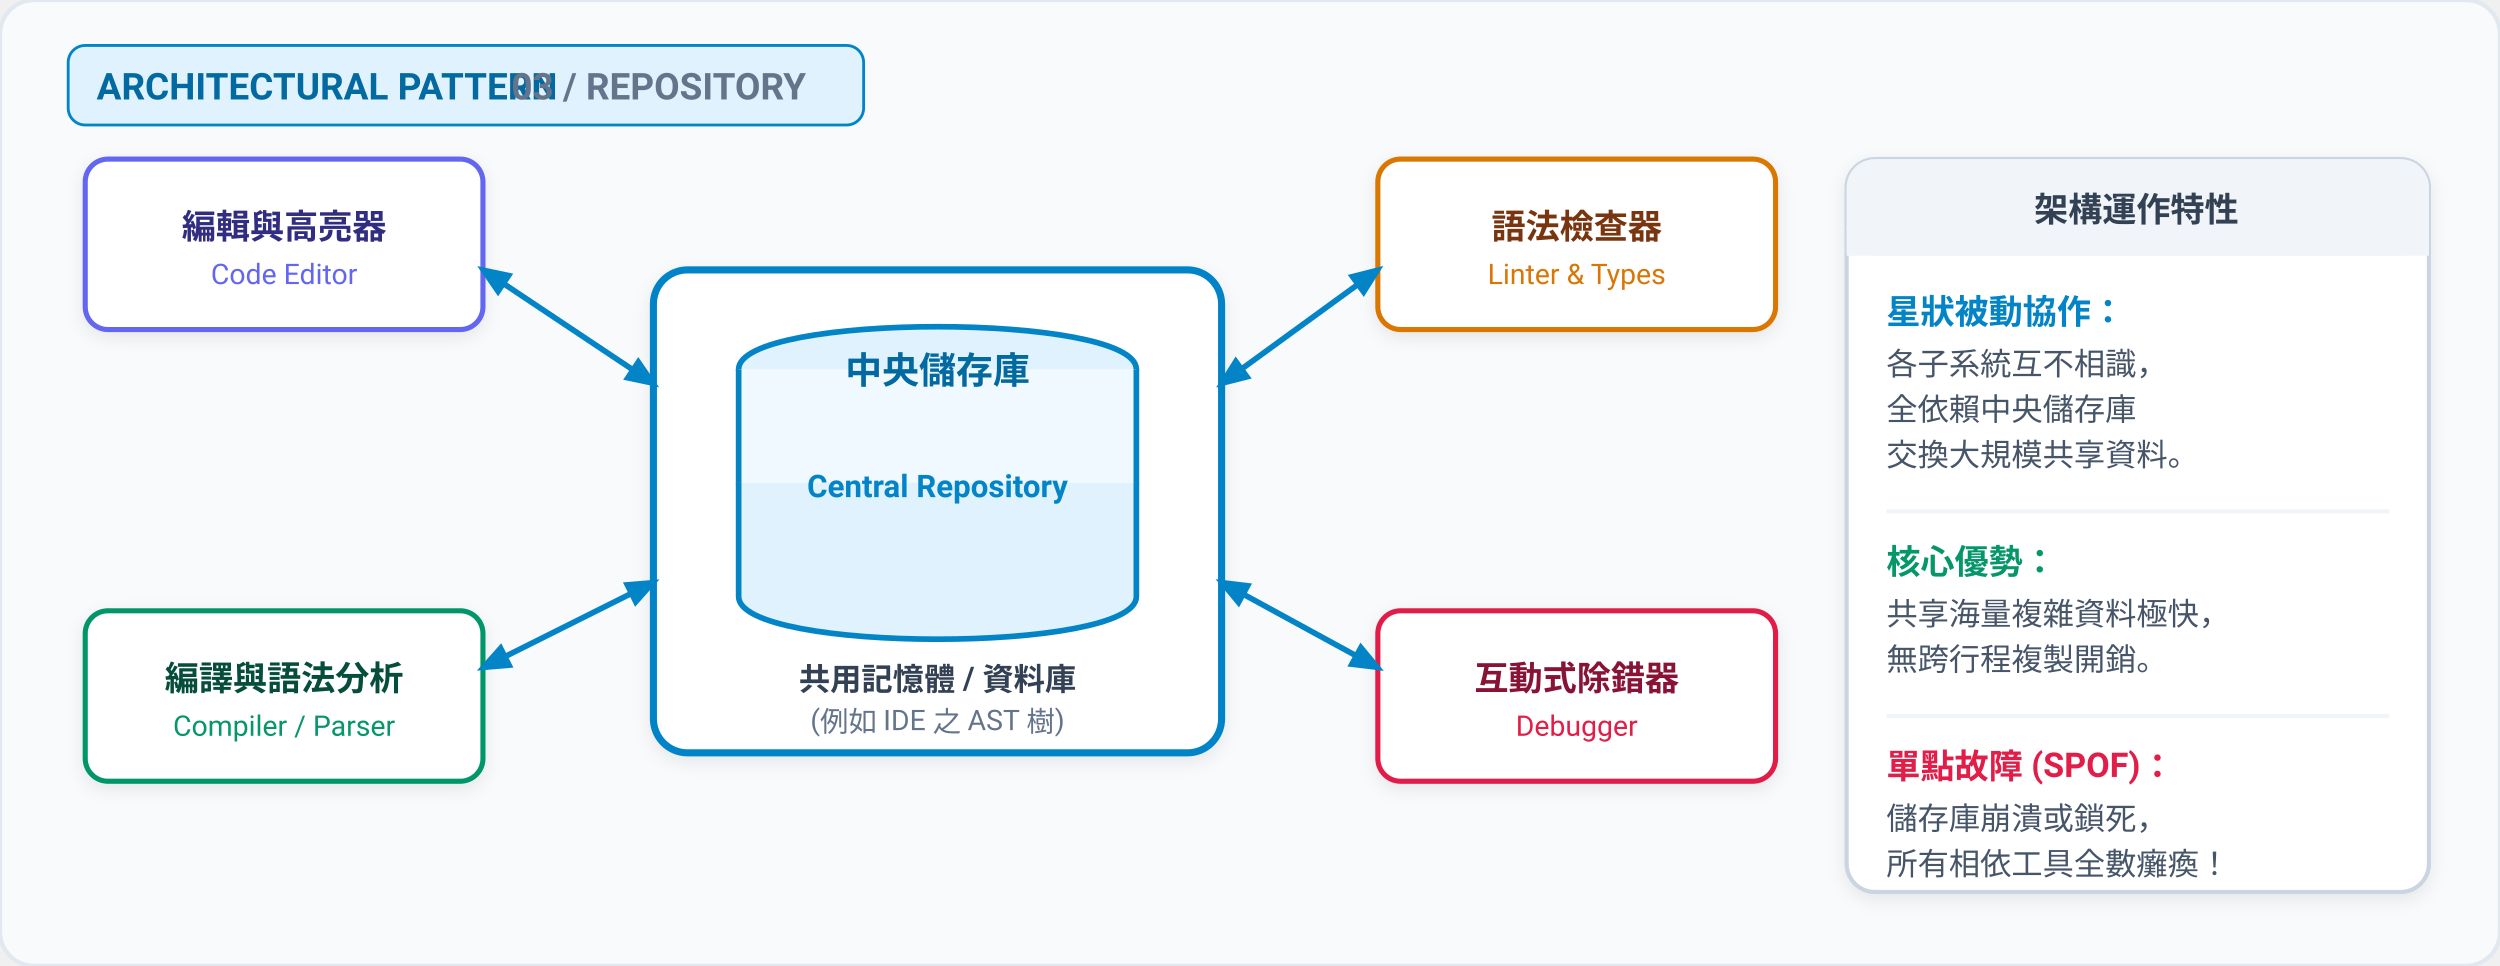
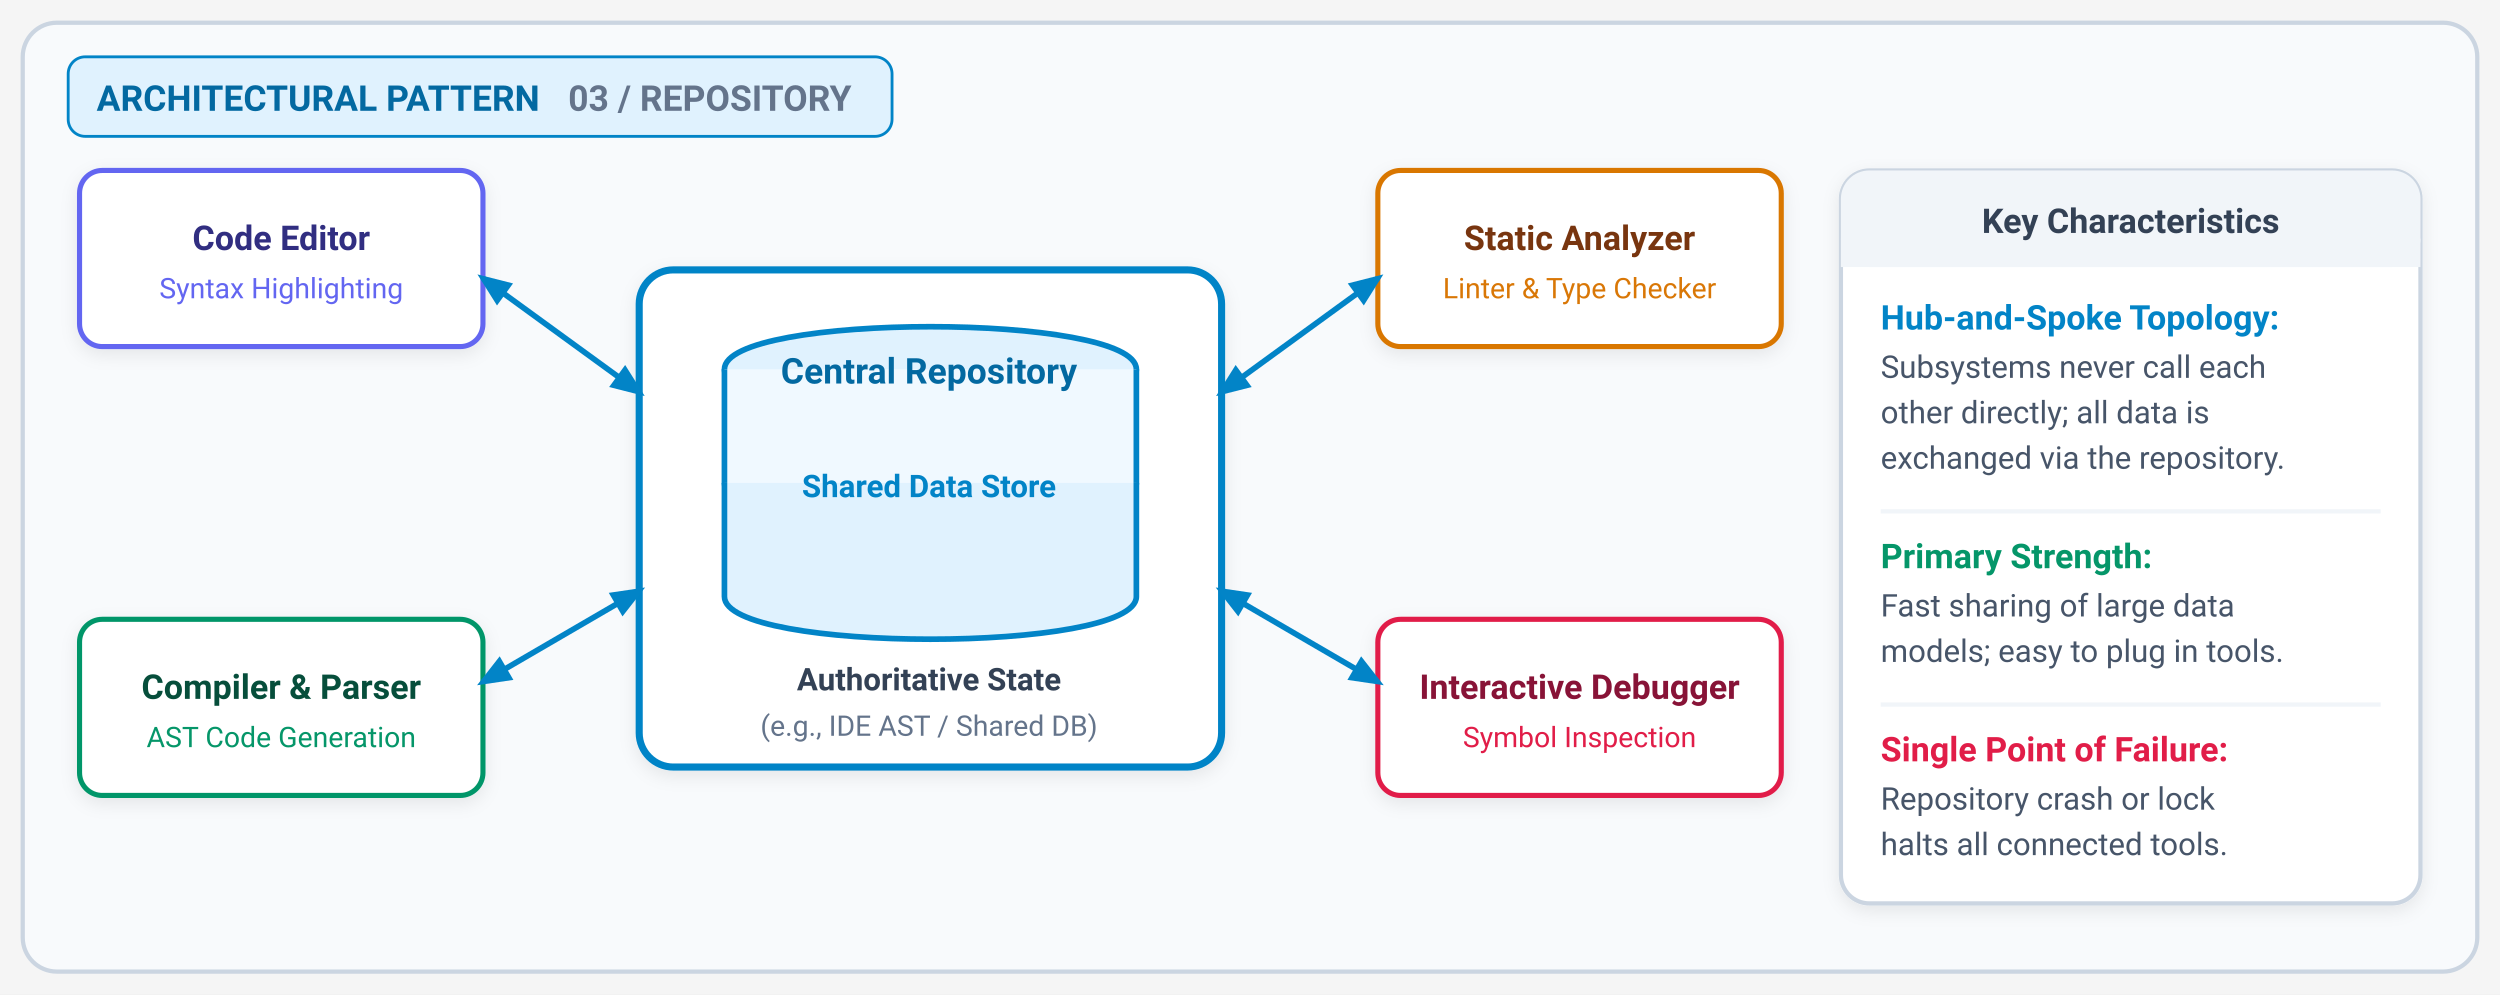
- <svg xmlns="http://www.w3.org/2000/svg" viewBox="0 0 880 340" width="100%" height="100%">
+ <svg xmlns="http://www.w3.org/2000/svg" viewBox="0 0 880 350" width="100%" height="100%">
  <defs>
    <filter id="shadow" x="-5%" y="-5%" width="110%" height="115%" filterUnits="userSpaceOnUse">
      <feDropShadow dx="0" dy="2" stdDeviation="3" flood-color="#0f172a" flood-opacity="0.08" />
    </filter>
-     <marker id="arrow-both" viewBox="0 0 10 10" refX="5" refY="5" markerWidth="6" markerHeight="6" orient="auto">
-       <path d="M 0 2 L 8 5 L 0 8 z" fill="#0284c7" />
-     </marker>
    <marker id="arrow-repo" viewBox="0 0 10 10" refX="8" refY="5" markerWidth="6" markerHeight="6" orient="auto-start-reverse">
      <path d="M 0 1 L 10 5 L 0 9 z" fill="#0284c7" />
    </marker>
  </defs>
-   <rect width="880" height="340" fill="#f8fafc" rx="12" stroke="#e2e8f0" stroke-width="1.5" />
-   <rect x="24" y="16" width="280" height="28" rx="6" fill="#e0f2fe" stroke="#0284c7" stroke-width="1" />
-   <text x="34" y="35" font-family="-apple-system, BlinkMacSystemFont, 'Segoe UI', Roboto, sans-serif" font-size="13" font-weight="700" fill="#0369a1">ARCHITECTURAL PATTERN</text>
-   <text x="180" y="35" font-family="-apple-system, BlinkMacSystemFont, 'Segoe UI', Roboto, sans-serif" font-size="13" font-weight="600" fill="#64748b">03 / REPOSITORY</text>
-   <g transform="translate(230, 95)">
-     <rect width="200" height="170" rx="12" fill="#ffffff" stroke="#0284c7" stroke-width="2.5" filter="url(#shadow)" />
-     <path d="M 30 35 C 30 15, 170 15, 170 35 C 170 55, 30 55, 30 35 Z" fill="#e0f2fe" stroke="#0284c7" stroke-width="2" />
-     <path d="M 30 35 L 30 75 C 30 95, 170 95, 170 75 L 170 35" fill="#f0f9ff" stroke="#0284c7" stroke-width="2" />
-     <path d="M 30 75 L 30 115 C 30 135, 170 135, 170 115 L 170 75" fill="#e0f2fe" stroke="#0284c7" stroke-width="2" />
-     <text x="100" y="40" font-family="-apple-system, BlinkMacSystemFont, 'Segoe UI', Roboto, sans-serif" font-size="13" font-weight="700" fill="#0369a1" text-anchor="middle">中央儲存庫</text>
-     <text x="100" y="80" font-family="-apple-system, BlinkMacSystemFont, 'Segoe UI', Roboto, sans-serif" font-size="11" font-weight="600" fill="#0284c7" text-anchor="middle">Central Repository</text>
-     <text x="100" y="148" font-family="-apple-system, BlinkMacSystemFont, 'Segoe UI', Roboto, sans-serif" font-size="11" font-weight="600" fill="#334155" text-anchor="middle">共用記憶體 / 資料庫</text>
-     <text x="100" y="162" font-family="-apple-system, BlinkMacSystemFont, 'Segoe UI', Roboto, sans-serif" font-size="10" fill="#64748b" text-anchor="middle">(例如 IDE 之 AST 樹)</text>
+   <rect width="880" height="350" fill="#f5f5f5" />
+   <rect x="8" y="8" width="864" height="334" fill="#f8fafc" rx="12" stroke="#cbd5e1" stroke-width="1.5" />
+   <rect x="24" y="20" width="290" height="28" rx="6" fill="#e0f2fe" stroke="#0284c7" stroke-width="1" />
+   <text x="34" y="39" font-family="-apple-system, BlinkMacSystemFont, 'Segoe UI', Roboto, sans-serif" font-size="12.5" font-weight="700" fill="#0369a1">ARCHITECTURAL PATTERN</text>
+   <text x="200" y="39" font-family="-apple-system, BlinkMacSystemFont, 'Segoe UI', Roboto, sans-serif" font-size="12.5" font-weight="700" fill="#64748b">03 / REPOSITORY</text>
+   <g transform="translate(225, 95)">
+     <rect width="205" height="175" rx="12" fill="#ffffff" stroke="#0284c7" stroke-width="2.5" filter="url(#shadow)" />
+     <path d="M 30 35 C 30 15, 175 15, 175 35 C 175 55, 30 55, 30 35 Z" fill="#e0f2fe" stroke="#0284c7" stroke-width="2" />
+     <path d="M 30 35 L 30 75 C 30 95, 175 95, 175 75 L 175 35" fill="#f0f9ff" stroke="#0284c7" stroke-width="2" />
+     <path d="M 30 75 L 30 115 C 30 135, 175 135, 175 115 L 175 75" fill="#e0f2fe" stroke="#0284c7" stroke-width="2" />
+     <text x="102" y="40" font-family="-apple-system, BlinkMacSystemFont, 'Segoe UI', Roboto, sans-serif" font-size="12.5" font-weight="700" fill="#0369a1" text-anchor="middle">Central Repository</text>
+     <text x="102" y="80" font-family="-apple-system, BlinkMacSystemFont, 'Segoe UI', Roboto, sans-serif" font-size="11" font-weight="600" fill="#0284c7" text-anchor="middle">Shared Data Store</text>
+     <text x="102" y="148" font-family="-apple-system, BlinkMacSystemFont, 'Segoe UI', Roboto, sans-serif" font-size="11" font-weight="700" fill="#334155" text-anchor="middle">Authoritative State</text>
+     <text x="102" y="164" font-family="-apple-system, BlinkMacSystemFont, 'Segoe UI', Roboto, sans-serif" font-size="10" fill="#64748b" text-anchor="middle">(e.g., IDE AST / Shared DB)</text>
  </g>
-   <g transform="translate(30, 56)">
-     <rect width="140" height="60" rx="8" fill="#ffffff" stroke="#6366f1" stroke-width="1.8" filter="url(#shadow)" />
-     <text x="70" y="28" font-family="-apple-system, BlinkMacSystemFont, 'Segoe UI', Roboto, sans-serif" font-size="12" font-weight="700" fill="#312e81" text-anchor="middle">編輯與高亮器</text>
-     <text x="70" y="44" font-family="-apple-system, BlinkMacSystemFont, 'Segoe UI', Roboto, sans-serif" font-size="10" fill="#6366f1" text-anchor="middle">Code Editor</text>
+   <g transform="translate(28, 60)">
+     <rect width="142" height="62" rx="8" fill="#ffffff" stroke="#6366f1" stroke-width="1.8" filter="url(#shadow)" />
+     <text x="71" y="28" font-family="-apple-system, BlinkMacSystemFont, 'Segoe UI', Roboto, sans-serif" font-size="12" font-weight="700" fill="#312e81" text-anchor="middle">Code Editor</text>
+     <text x="71" y="45" font-family="-apple-system, BlinkMacSystemFont, 'Segoe UI', Roboto, sans-serif" font-size="10" fill="#6366f1" text-anchor="middle">Syntax Highlighting</text>
  </g>
-   <line x1="170" y1="95" x2="230" y2="135" stroke="#0284c7" stroke-width="2" marker-end="url(#arrow-repo)" marker-start="url(#arrow-repo)" />
-   <g transform="translate(30, 215)">
-     <rect width="140" height="60" rx="8" fill="#ffffff" stroke="#059669" stroke-width="1.8" filter="url(#shadow)" />
-     <text x="70" y="28" font-family="-apple-system, BlinkMacSystemFont, 'Segoe UI', Roboto, sans-serif" font-size="12" font-weight="700" fill="#064e3b" text-anchor="middle">編譯與語法分析</text>
-     <text x="70" y="44" font-family="-apple-system, BlinkMacSystemFont, 'Segoe UI', Roboto, sans-serif" font-size="10" fill="#059669" text-anchor="middle">Compiler / Parser</text>
+   <line x1="170" y1="98" x2="225" y2="138" stroke="#0284c7" stroke-width="2" marker-end="url(#arrow-repo)" marker-start="url(#arrow-repo)" />
+   <g transform="translate(28, 218)">
+     <rect width="142" height="62" rx="8" fill="#ffffff" stroke="#059669" stroke-width="1.8" filter="url(#shadow)" />
+     <text x="71" y="28" font-family="-apple-system, BlinkMacSystemFont, 'Segoe UI', Roboto, sans-serif" font-size="12" font-weight="700" fill="#064e3b" text-anchor="middle">Compiler &amp; Parser</text>
+     <text x="71" y="45" font-family="-apple-system, BlinkMacSystemFont, 'Segoe UI', Roboto, sans-serif" font-size="10" fill="#059669" text-anchor="middle">AST Code Generation</text>
  </g>
-   <line x1="170" y1="235" x2="230" y2="205" stroke="#0284c7" stroke-width="2" marker-end="url(#arrow-repo)" marker-start="url(#arrow-repo)" />
-   <g transform="translate(485, 56)">
-     <rect width="140" height="60" rx="8" fill="#ffffff" stroke="#d97706" stroke-width="1.8" filter="url(#shadow)" />
-     <text x="70" y="28" font-family="-apple-system, BlinkMacSystemFont, 'Segoe UI', Roboto, sans-serif" font-size="12" font-weight="700" fill="#78350f" text-anchor="middle">語法檢查器</text>
-     <text x="70" y="44" font-family="-apple-system, BlinkMacSystemFont, 'Segoe UI', Roboto, sans-serif" font-size="10" fill="#d97706" text-anchor="middle">Linter &amp; Types</text>
+   <line x1="170" y1="240" x2="225" y2="208" stroke="#0284c7" stroke-width="2" marker-end="url(#arrow-repo)" marker-start="url(#arrow-repo)" />
+   <g transform="translate(485, 60)">
+     <rect width="142" height="62" rx="8" fill="#ffffff" stroke="#d97706" stroke-width="1.8" filter="url(#shadow)" />
+     <text x="71" y="28" font-family="-apple-system, BlinkMacSystemFont, 'Segoe UI', Roboto, sans-serif" font-size="12" font-weight="700" fill="#78350f" text-anchor="middle">Static Analyzer</text>
+     <text x="71" y="45" font-family="-apple-system, BlinkMacSystemFont, 'Segoe UI', Roboto, sans-serif" font-size="10" fill="#d97706" text-anchor="middle">Linter &amp; Type Checker</text>
  </g>
-   <line x1="485" y1="95" x2="430" y2="135" stroke="#0284c7" stroke-width="2" marker-end="url(#arrow-repo)" marker-start="url(#arrow-repo)" />
-   <g transform="translate(485, 215)">
-     <rect width="140" height="60" rx="8" fill="#ffffff" stroke="#e11d48" stroke-width="1.8" filter="url(#shadow)" />
-     <text x="70" y="28" font-family="-apple-system, BlinkMacSystemFont, 'Segoe UI', Roboto, sans-serif" font-size="12" font-weight="700" fill="#881337" text-anchor="middle">互動式除錯器</text>
-     <text x="70" y="44" font-family="-apple-system, BlinkMacSystemFont, 'Segoe UI', Roboto, sans-serif" font-size="10" fill="#e11d48" text-anchor="middle">Debugger</text>
+   <line x1="485" y1="98" x2="430" y2="138" stroke="#0284c7" stroke-width="2" marker-end="url(#arrow-repo)" marker-start="url(#arrow-repo)" />
+   <g transform="translate(485, 218)">
+     <rect width="142" height="62" rx="8" fill="#ffffff" stroke="#e11d48" stroke-width="1.8" filter="url(#shadow)" />
+     <text x="71" y="28" font-family="-apple-system, BlinkMacSystemFont, 'Segoe UI', Roboto, sans-serif" font-size="12" font-weight="700" fill="#881337" text-anchor="middle">Interactive Debugger</text>
+     <text x="71" y="45" font-family="-apple-system, BlinkMacSystemFont, 'Segoe UI', Roboto, sans-serif" font-size="10" fill="#e11d48" text-anchor="middle">Symbol Inspection</text>
  </g>
-   <line x1="485" y1="235" x2="430" y2="205" stroke="#0284c7" stroke-width="2" marker-end="url(#arrow-repo)" marker-start="url(#arrow-repo)" />
-   <g transform="translate(650, 56)">
-     <rect width="205" height="258" rx="10" fill="#ffffff" stroke="#cbd5e1" stroke-width="1.5" filter="url(#shadow)" />
-     <rect x="0" y="0" width="205" height="34" rx="10" fill="#f1f5f9" />
-     <rect x="0" y="24" width="205" height="10" fill="#f1f5f9" />
-     <text x="102" y="22" font-family="-apple-system, BlinkMacSystemFont, 'Segoe UI', Roboto, sans-serif" font-size="12" font-weight="700" fill="#334155" text-anchor="middle">架構運作特性</text>
-     <text x="14" y="58" font-family="-apple-system, BlinkMacSystemFont, 'Segoe UI', Roboto, sans-serif" font-size="12" font-weight="700" fill="#0284c7">星狀被動協作：</text>
-     <text x="14" y="76" font-family="-apple-system, BlinkMacSystemFont, 'Segoe UI', Roboto, sans-serif" font-size="11" fill="#475569">各子系統互不相識，</text>
-     <text x="14" y="92" font-family="-apple-system, BlinkMacSystemFont, 'Segoe UI', Roboto, sans-serif" font-size="11" fill="#475569">全依賴中央儲存庫</text>
-     <text x="14" y="108" font-family="-apple-system, BlinkMacSystemFont, 'Segoe UI', Roboto, sans-serif" font-size="11" fill="#475569">交換大規模共享資料。</text>
-     <line x1="14" y1="124" x2="191" y2="124" stroke="#f1f5f9" stroke-width="1.5" />
-     <text x="14" y="146" font-family="-apple-system, BlinkMacSystemFont, 'Segoe UI', Roboto, sans-serif" font-size="12" font-weight="700" fill="#059669">核心優勢：</text>
-     <text x="14" y="164" font-family="-apple-system, BlinkMacSystemFont, 'Segoe UI', Roboto, sans-serif" font-size="11" fill="#475569">共享海量複雜資料極快，</text>
-     <text x="14" y="180" font-family="-apple-system, BlinkMacSystemFont, 'Segoe UI', Roboto, sans-serif" font-size="11" fill="#475569">無跨行程複製開銷。</text>
-     <line x1="14" y1="196" x2="191" y2="196" stroke="#f1f5f9" stroke-width="1.5" />
-     <text x="14" y="218" font-family="-apple-system, BlinkMacSystemFont, 'Segoe UI', Roboto, sans-serif" font-size="12" font-weight="700" fill="#e11d48">單點故障 (SPOF)：</text>
-     <text x="14" y="236" font-family="-apple-system, BlinkMacSystemFont, 'Segoe UI', Roboto, sans-serif" font-size="11" fill="#475569">儲存庫崩潰或鎖死，</text>
-     <text x="14" y="252" font-family="-apple-system, BlinkMacSystemFont, 'Segoe UI', Roboto, sans-serif" font-size="11" fill="#475569">所有相依工具全數癱瘓！</text>
+   <line x1="485" y1="240" x2="430" y2="208" stroke="#0284c7" stroke-width="2" marker-end="url(#arrow-repo)" marker-start="url(#arrow-repo)" />
+   <g transform="translate(648, 60)">
+     <rect width="204" height="258" rx="10" fill="#ffffff" stroke="#cbd5e1" stroke-width="1.5" filter="url(#shadow)" />
+     <rect x="0" y="0" width="204" height="34" rx="10" fill="#f1f5f9" />
+     <rect x="0" y="24" width="204" height="10" fill="#f1f5f9" />
+     <text x="102" y="22" font-family="-apple-system, BlinkMacSystemFont, 'Segoe UI', Roboto, sans-serif" font-size="12" font-weight="700" fill="#334155" text-anchor="middle">Key Characteristics</text>
+     <text x="14" y="56" font-family="-apple-system, BlinkMacSystemFont, 'Segoe UI', Roboto, sans-serif" font-size="12" font-weight="700" fill="#0284c7">Hub-and-Spoke Topology:</text>
+     <text x="14" y="73" font-family="-apple-system, BlinkMacSystemFont, 'Segoe UI', Roboto, sans-serif" font-size="11" fill="#475569">Subsystems never call each</text>
+     <text x="14" y="89" font-family="-apple-system, BlinkMacSystemFont, 'Segoe UI', Roboto, sans-serif" font-size="11" fill="#475569">other directly; all data is</text>
+     <text x="14" y="105" font-family="-apple-system, BlinkMacSystemFont, 'Segoe UI', Roboto, sans-serif" font-size="11" fill="#475569">exchanged via the repository.</text>
+     <line x1="14" y1="120" x2="190" y2="120" stroke="#f1f5f9" stroke-width="1.5" />
+     <text x="14" y="140" font-family="-apple-system, BlinkMacSystemFont, 'Segoe UI', Roboto, sans-serif" font-size="12" font-weight="700" fill="#059669">Primary Strength:</text>
+     <text x="14" y="157" font-family="-apple-system, BlinkMacSystemFont, 'Segoe UI', Roboto, sans-serif" font-size="11" fill="#475569">Fast sharing of large data</text>
+     <text x="14" y="173" font-family="-apple-system, BlinkMacSystemFont, 'Segoe UI', Roboto, sans-serif" font-size="11" fill="#475569">models; easy to plug in tools.</text>
+     <line x1="14" y1="188" x2="190" y2="188" stroke="#f1f5f9" stroke-width="1.5" />
+     <text x="14" y="208" font-family="-apple-system, BlinkMacSystemFont, 'Segoe UI', Roboto, sans-serif" font-size="12" font-weight="700" fill="#e11d48">Single Point of Failure:</text>
+     <text x="14" y="225" font-family="-apple-system, BlinkMacSystemFont, 'Segoe UI', Roboto, sans-serif" font-size="11" fill="#475569">Repository crash or lock</text>
+     <text x="14" y="241" font-family="-apple-system, BlinkMacSystemFont, 'Segoe UI', Roboto, sans-serif" font-size="11" fill="#475569">halts all connected tools.</text>
  </g>
</svg>
